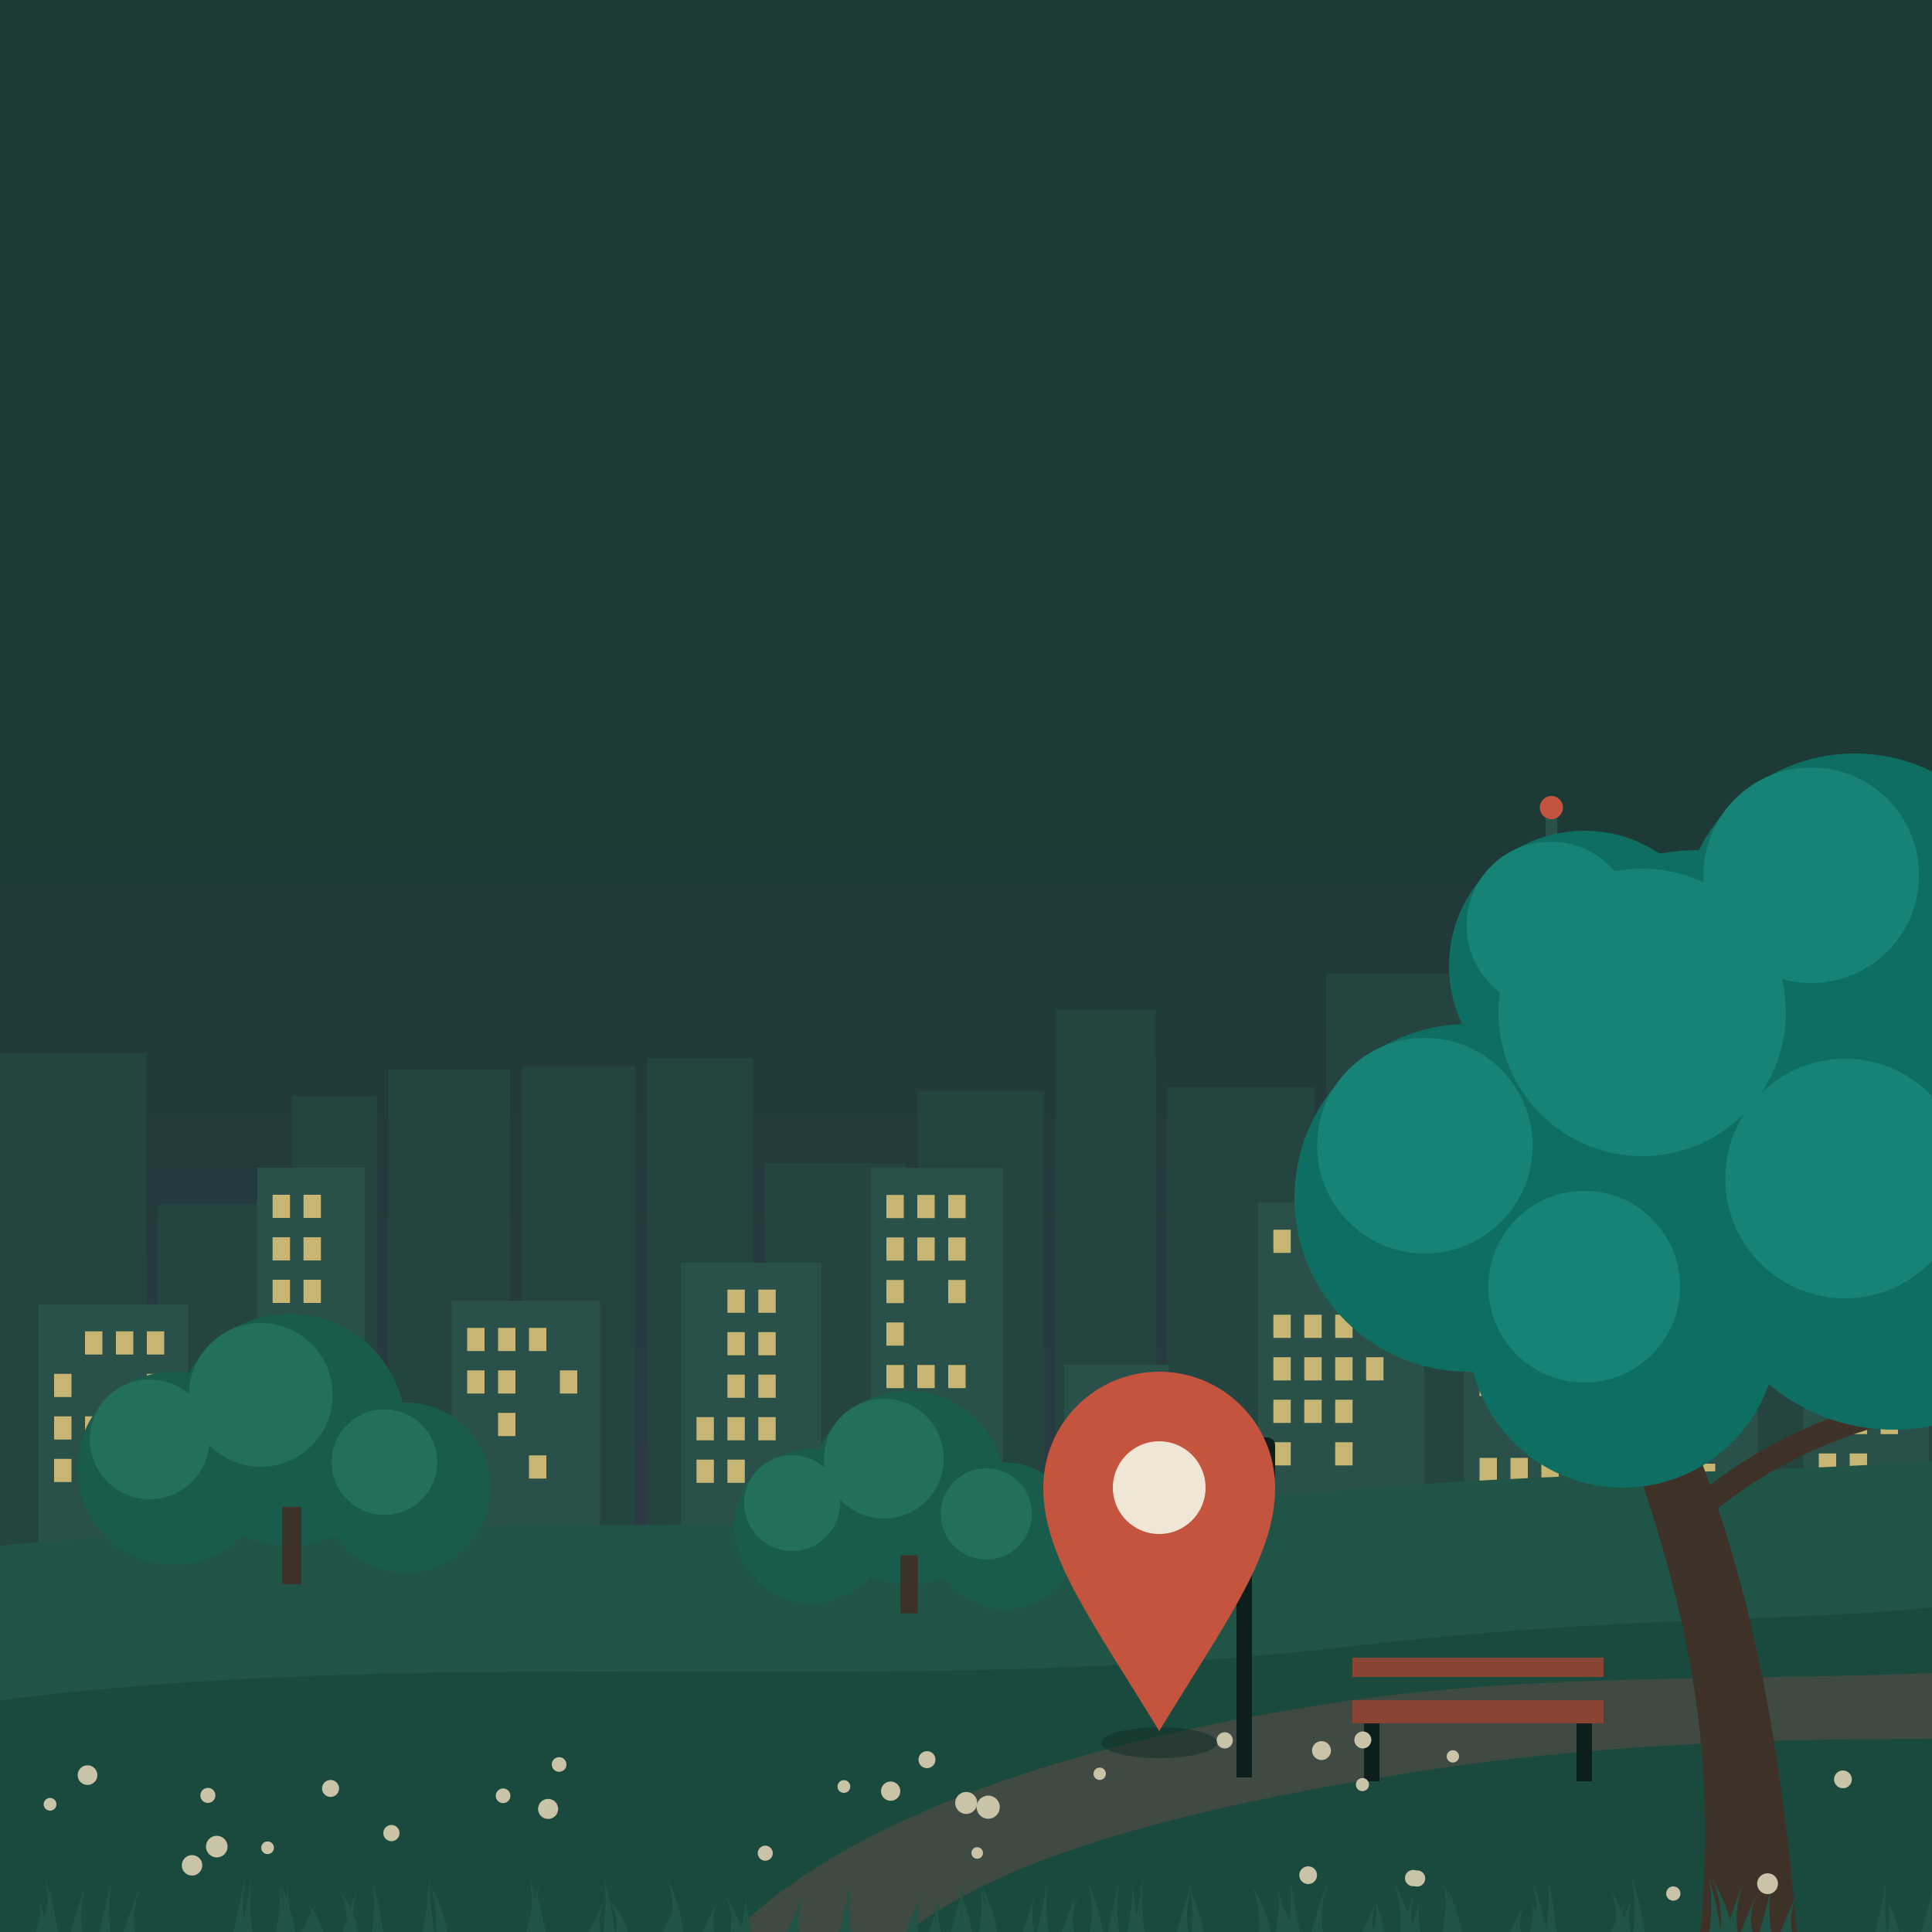
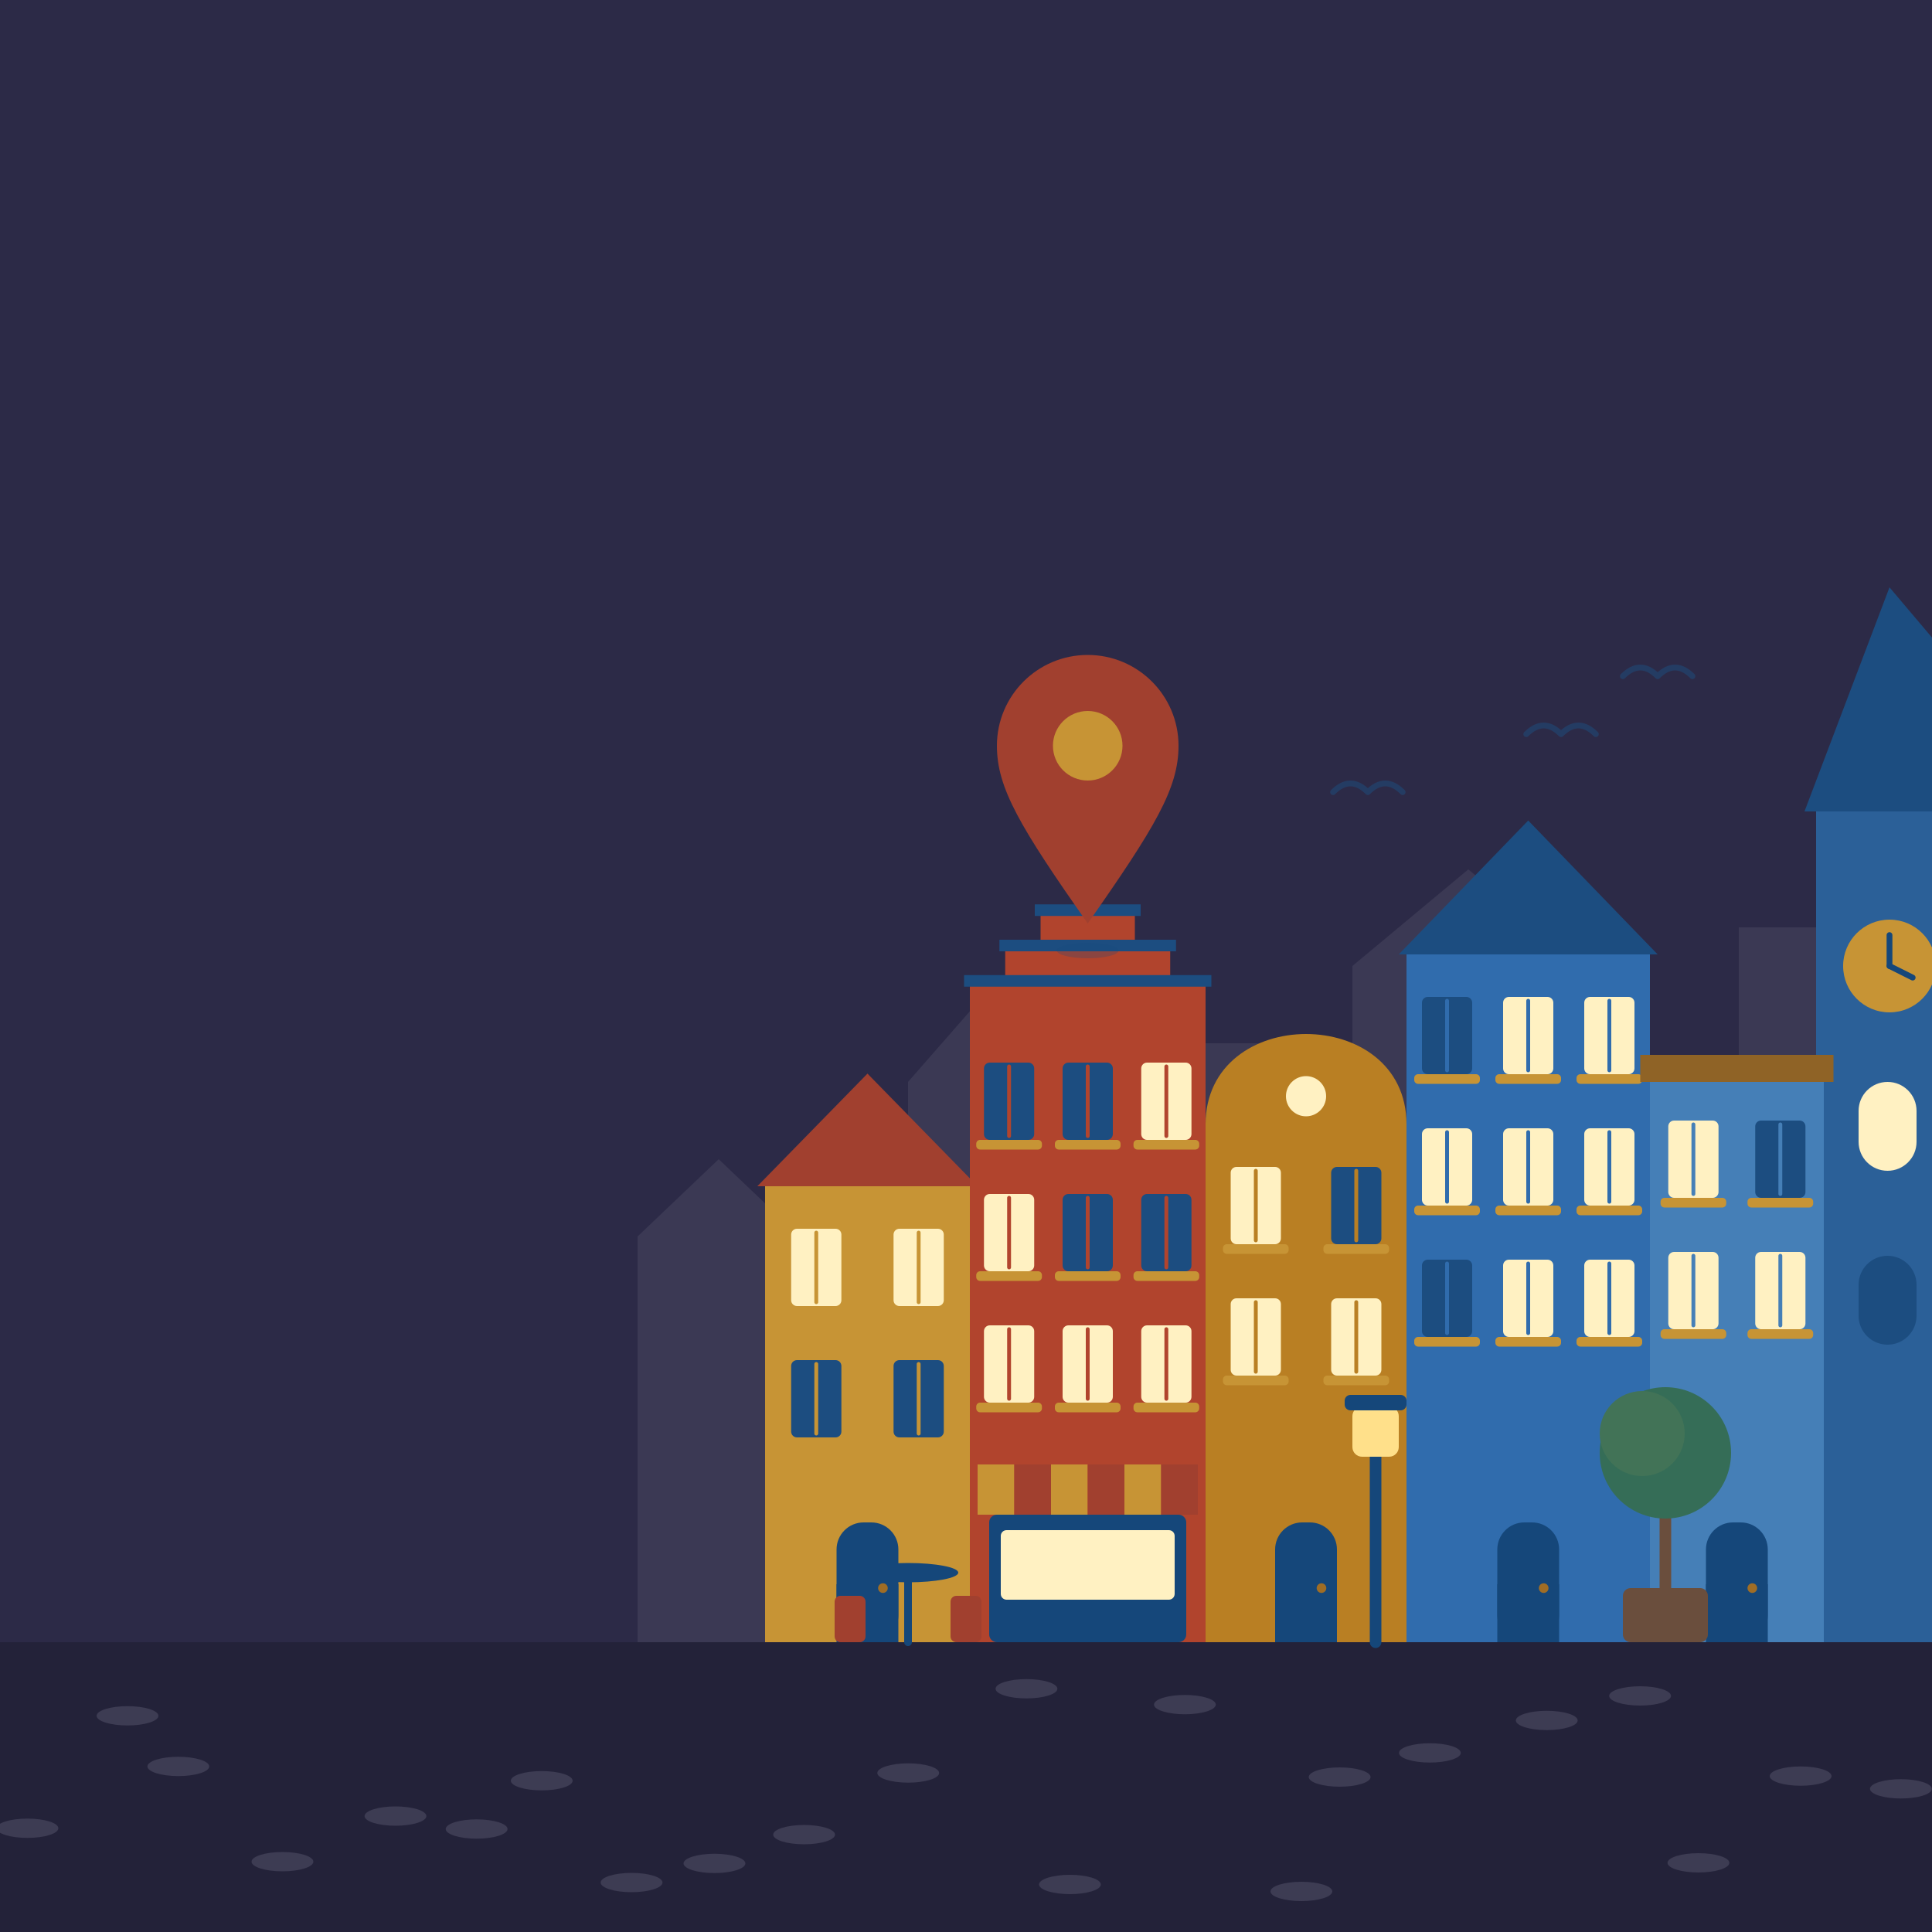
<svg xmlns="http://www.w3.org/2000/svg" viewBox="0 0 1000 1000" width="1000" height="1000">
-   <defs>
-     <linearGradient id="sky" x1="0" y1="0" x2="0" y2="1">
-       <stop offset="0.4" stop-color="#1c3a36" />
-       <stop offset="0.78" stop-color="#2c3a44" />
-     </linearGradient>
-   </defs>
-   <rect x="0" y="0" width="1000" height="1000" fill="url(#sky)" />
-   <rect x="0" y="544.9" width="75.7" height="255.1" fill="#23443f" />
-   <rect x="81.7" y="623.4" width="63.4" height="176.6" fill="#23443f" />
-   <rect x="151.1" y="567.2" width="44" height="232.8" fill="#23443f" />
-   <rect x="201.2" y="553.6" width="62.8" height="246.4" fill="#23443f" />
-   <rect x="270" y="552.2" width="58.9" height="247.8" fill="#23443f" />
-   <rect x="334.9" y="547.7" width="54.9" height="252.3" fill="#23443f" />
-   <rect x="395.8" y="602" width="73.2" height="198" fill="#23443f" />
-   <rect x="475" y="564.5" width="65.5" height="235.5" fill="#23443f" />
-   <rect x="546.5" y="522.5" width="51.7" height="277.5" fill="#23443f" />
-   <rect x="604.2" y="562.8" width="76.2" height="237.2" fill="#23443f" />
-   <rect x="686.4" y="504" width="76.1" height="296" fill="#23443f" />
-   <rect x="768.6" y="553" width="77.8" height="247" fill="#23443f" />
-   <rect x="852.4" y="488" width="47.7" height="312" fill="#23443f" />
-   <rect x="906.1" y="537.7" width="76.2" height="262.3" fill="#23443f" />
-   <rect x="988.3" y="572.4" width="47.8" height="227.6" fill="#23443f" />
-   <rect x="20" y="675.1" width="77.4" height="134.9" fill="#2a504a" />
-   <rect x="44" y="689.1" width="9" height="12" fill="#e2c77a" opacity="0.85" />
-   <rect x="60" y="689.1" width="9" height="12" fill="#e2c77a" opacity="0.85" />
-   <rect x="76" y="689.1" width="9" height="12" fill="#e2c77a" opacity="0.85" />
-   <rect x="28" y="711.1" width="9" height="12" fill="#e2c77a" opacity="0.85" />
-   <rect x="76" y="711.1" width="9" height="12" fill="#e2c77a" opacity="0.85" />
-   <rect x="28" y="733.1" width="9" height="12" fill="#e2c77a" opacity="0.85" />
-   <rect x="44" y="733.1" width="9" height="12" fill="#e2c77a" opacity="0.85" />
-   <rect x="28" y="755.1" width="9" height="12" fill="#e2c77a" opacity="0.85" />
-   <rect x="44" y="755.1" width="9" height="12" fill="#e2c77a" opacity="0.85" />
-   <rect x="60" y="755.1" width="9" height="12" fill="#e2c77a" opacity="0.85" />
-   <rect x="76" y="755.1" width="9" height="12" fill="#e2c77a" opacity="0.85" />
-   <rect x="133.1" y="604.4" width="55.6" height="205.6" fill="#2a504a" />
-   <rect x="141.1" y="618.4" width="9" height="12" fill="#e2c77a" opacity="0.85" />
-   <rect x="157.1" y="618.4" width="9" height="12" fill="#e2c77a" opacity="0.85" />
-   <rect x="141.1" y="640.4" width="9" height="12" fill="#e2c77a" opacity="0.85" />
-   <rect x="157.1" y="640.4" width="9" height="12" fill="#e2c77a" opacity="0.85" />
-   <rect x="141.1" y="662.4" width="9" height="12" fill="#e2c77a" opacity="0.85" />
-   <rect x="157.1" y="662.4" width="9" height="12" fill="#e2c77a" opacity="0.85" />
-   <rect x="141.1" y="684.4" width="9" height="12" fill="#e2c77a" opacity="0.85" />
-   <rect x="157.1" y="684.4" width="9" height="12" fill="#e2c77a" opacity="0.85" />
-   <rect x="157.1" y="706.4" width="9" height="12" fill="#e2c77a" opacity="0.85" />
-   <rect x="141.1" y="728.4" width="9" height="12" fill="#e2c77a" opacity="0.85" />
-   <rect x="141.1" y="750.4" width="9" height="12" fill="#e2c77a" opacity="0.85" />
-   <rect x="157.1" y="750.4" width="9" height="12" fill="#e2c77a" opacity="0.85" />
-   <rect x="233.8" y="673.3" width="76.8" height="136.7" fill="#2a504a" />
-   <rect x="241.8" y="687.3" width="9" height="12" fill="#e2c77a" opacity="0.85" />
-   <rect x="257.8" y="687.3" width="9" height="12" fill="#e2c77a" opacity="0.85" />
-   <rect x="273.8" y="687.3" width="9" height="12" fill="#e2c77a" opacity="0.85" />
-   <rect x="241.8" y="709.3" width="9" height="12" fill="#e2c77a" opacity="0.85" />
-   <rect x="257.8" y="709.3" width="9" height="12" fill="#e2c77a" opacity="0.85" />
-   <rect x="289.8" y="709.3" width="9" height="12" fill="#e2c77a" opacity="0.85" />
-   <rect x="257.8" y="731.3" width="9" height="12" fill="#e2c77a" opacity="0.85" />
-   <rect x="241.8" y="753.3" width="9" height="12" fill="#e2c77a" opacity="0.85" />
-   <rect x="273.8" y="753.3" width="9" height="12" fill="#e2c77a" opacity="0.85" />
-   <rect x="352.5" y="653.5" width="72.7" height="156.5" fill="#2a504a" />
-   <rect x="376.5" y="667.5" width="9" height="12" fill="#e2c77a" opacity="0.85" />
-   <rect x="392.5" y="667.5" width="9" height="12" fill="#e2c77a" opacity="0.85" />
-   <rect x="376.5" y="689.5" width="9" height="12" fill="#e2c77a" opacity="0.85" />
-   <rect x="392.5" y="689.5" width="9" height="12" fill="#e2c77a" opacity="0.85" />
-   <rect x="376.5" y="711.5" width="9" height="12" fill="#e2c77a" opacity="0.85" />
-   <rect x="392.5" y="711.5" width="9" height="12" fill="#e2c77a" opacity="0.85" />
-   <rect x="360.5" y="733.5" width="9" height="12" fill="#e2c77a" opacity="0.85" />
-   <rect x="376.5" y="733.5" width="9" height="12" fill="#e2c77a" opacity="0.85" />
-   <rect x="392.5" y="733.5" width="9" height="12" fill="#e2c77a" opacity="0.85" />
-   <rect x="360.5" y="755.5" width="9" height="12" fill="#e2c77a" opacity="0.85" />
-   <rect x="376.5" y="755.5" width="9" height="12" fill="#e2c77a" opacity="0.85" />
-   <rect x="450.8" y="604.5" width="68.4" height="205.5" fill="#2a504a" />
-   <rect x="458.8" y="618.5" width="9" height="12" fill="#e2c77a" opacity="0.85" />
-   <rect x="474.8" y="618.5" width="9" height="12" fill="#e2c77a" opacity="0.85" />
-   <rect x="490.8" y="618.5" width="9" height="12" fill="#e2c77a" opacity="0.85" />
-   <rect x="458.8" y="640.5" width="9" height="12" fill="#e2c77a" opacity="0.85" />
-   <rect x="474.8" y="640.5" width="9" height="12" fill="#e2c77a" opacity="0.85" />
-   <rect x="490.8" y="640.5" width="9" height="12" fill="#e2c77a" opacity="0.85" />
-   <rect x="458.8" y="662.5" width="9" height="12" fill="#e2c77a" opacity="0.85" />
-   <rect x="490.8" y="662.5" width="9" height="12" fill="#e2c77a" opacity="0.85" />
-   <rect x="458.8" y="684.5" width="9" height="12" fill="#e2c77a" opacity="0.85" />
-   <rect x="458.8" y="706.5" width="9" height="12" fill="#e2c77a" opacity="0.85" />
-   <rect x="474.8" y="706.5" width="9" height="12" fill="#e2c77a" opacity="0.85" />
-   <rect x="490.8" y="706.5" width="9" height="12" fill="#e2c77a" opacity="0.85" />
-   <rect x="458.8" y="728.5" width="9" height="12" fill="#e2c77a" opacity="0.85" />
-   <rect x="474.8" y="728.5" width="9" height="12" fill="#e2c77a" opacity="0.85" />
-   <rect x="474.8" y="750.5" width="9" height="12" fill="#e2c77a" opacity="0.85" />
-   <rect x="490.8" y="750.5" width="9" height="12" fill="#e2c77a" opacity="0.85" />
-   <rect x="550.7" y="706.4" width="54.3" height="103.6" fill="#2a504a" />
-   <rect x="574.7" y="720.4" width="9" height="12" fill="#e2c77a" opacity="0.85" />
-   <rect x="574.7" y="742.4" width="9" height="12" fill="#e2c77a" opacity="0.85" />
-   <rect x="651.1" y="622.5" width="86.1" height="187.5" fill="#2a504a" />
-   <rect x="659.1" y="636.5" width="9" height="12" fill="#e2c77a" opacity="0.85" />
-   <rect x="691.1" y="636.5" width="9" height="12" fill="#e2c77a" opacity="0.85" />
-   <rect x="707.1" y="636.5" width="9" height="12" fill="#e2c77a" opacity="0.85" />
-   <rect x="691.1" y="658.5" width="9" height="12" fill="#e2c77a" opacity="0.85" />
-   <rect x="707.1" y="658.5" width="9" height="12" fill="#e2c77a" opacity="0.85" />
-   <rect x="659.1" y="680.5" width="9" height="12" fill="#e2c77a" opacity="0.85" />
-   <rect x="675.1" y="680.5" width="9" height="12" fill="#e2c77a" opacity="0.85" />
-   <rect x="691.1" y="680.5" width="9" height="12" fill="#e2c77a" opacity="0.85" />
-   <rect x="707.1" y="680.5" width="9" height="12" fill="#e2c77a" opacity="0.85" />
-   <rect x="659.1" y="702.5" width="9" height="12" fill="#e2c77a" opacity="0.85" />
-   <rect x="675.1" y="702.5" width="9" height="12" fill="#e2c77a" opacity="0.85" />
-   <rect x="691.1" y="702.5" width="9" height="12" fill="#e2c77a" opacity="0.85" />
-   <rect x="707.1" y="702.5" width="9" height="12" fill="#e2c77a" opacity="0.85" />
-   <rect x="659.1" y="724.5" width="9" height="12" fill="#e2c77a" opacity="0.85" />
-   <rect x="675.1" y="724.5" width="9" height="12" fill="#e2c77a" opacity="0.85" />
-   <rect x="691.1" y="724.5" width="9" height="12" fill="#e2c77a" opacity="0.85" />
-   <rect x="659.1" y="746.5" width="9" height="12" fill="#e2c77a" opacity="0.85" />
-   <rect x="691.1" y="746.5" width="9" height="12" fill="#e2c77a" opacity="0.85" />
-   <rect x="757.8" y="520.6" width="76.7" height="289.4" fill="#2a504a" />
-   <rect x="797.8" y="534.6" width="9" height="12" fill="#e2c77a" opacity="0.85" />
-   <rect x="813.8" y="534.6" width="9" height="12" fill="#e2c77a" opacity="0.85" />
-   <rect x="781.8" y="556.6" width="9" height="12" fill="#e2c77a" opacity="0.85" />
-   <rect x="765.8" y="578.6" width="9" height="12" fill="#e2c77a" opacity="0.85" />
-   <rect x="797.8" y="578.6" width="9" height="12" fill="#e2c77a" opacity="0.85" />
-   <rect x="813.8" y="578.6" width="9" height="12" fill="#e2c77a" opacity="0.85" />
-   <rect x="781.8" y="600.6" width="9" height="12" fill="#e2c77a" opacity="0.85" />
-   <rect x="765.8" y="622.6" width="9" height="12" fill="#e2c77a" opacity="0.85" />
-   <rect x="797.8" y="622.6" width="9" height="12" fill="#e2c77a" opacity="0.85" />
-   <rect x="765.8" y="644.6" width="9" height="12" fill="#e2c77a" opacity="0.85" />
-   <rect x="797.8" y="644.6" width="9" height="12" fill="#e2c77a" opacity="0.85" />
-   <rect x="765.8" y="666.6" width="9" height="12" fill="#e2c77a" opacity="0.85" />
-   <rect x="781.8" y="666.6" width="9" height="12" fill="#e2c77a" opacity="0.85" />
-   <rect x="813.8" y="666.6" width="9" height="12" fill="#e2c77a" opacity="0.85" />
-   <rect x="765.8" y="688.6" width="9" height="12" fill="#e2c77a" opacity="0.85" />
-   <rect x="781.8" y="688.6" width="9" height="12" fill="#e2c77a" opacity="0.85" />
-   <rect x="797.8" y="688.6" width="9" height="12" fill="#e2c77a" opacity="0.85" />
-   <rect x="813.8" y="688.6" width="9" height="12" fill="#e2c77a" opacity="0.85" />
-   <rect x="765.8" y="710.6" width="9" height="12" fill="#e2c77a" opacity="0.85" />
-   <rect x="781.8" y="732.6" width="9" height="12" fill="#e2c77a" opacity="0.85" />
-   <rect x="797.8" y="732.6" width="9" height="12" fill="#e2c77a" opacity="0.85" />
-   <rect x="765.8" y="754.6" width="9" height="12" fill="#e2c77a" opacity="0.85" />
-   <rect x="781.8" y="754.6" width="9" height="12" fill="#e2c77a" opacity="0.85" />
-   <rect x="797.8" y="754.6" width="9" height="12" fill="#e2c77a" opacity="0.85" />
-   <rect x="813.8" y="754.6" width="9" height="12" fill="#e2c77a" opacity="0.85" />
-   <rect x="854.8" y="567.6" width="55" height="242.4" fill="#2a504a" />
-   <rect x="862.8" y="581.6" width="9" height="12" fill="#e2c77a" opacity="0.85" />
-   <rect x="878.8" y="581.6" width="9" height="12" fill="#e2c77a" opacity="0.85" />
-   <rect x="862.8" y="603.6" width="9" height="12" fill="#e2c77a" opacity="0.85" />
-   <rect x="878.8" y="603.6" width="9" height="12" fill="#e2c77a" opacity="0.85" />
-   <rect x="862.8" y="625.6" width="9" height="12" fill="#e2c77a" opacity="0.85" />
-   <rect x="878.8" y="625.6" width="9" height="12" fill="#e2c77a" opacity="0.85" />
-   <rect x="862.8" y="647.6" width="9" height="12" fill="#e2c77a" opacity="0.85" />
-   <rect x="878.8" y="647.6" width="9" height="12" fill="#e2c77a" opacity="0.85" />
-   <rect x="862.8" y="669.6" width="9" height="12" fill="#e2c77a" opacity="0.85" />
-   <rect x="878.8" y="669.6" width="9" height="12" fill="#e2c77a" opacity="0.85" />
-   <rect x="878.8" y="691.6" width="9" height="12" fill="#e2c77a" opacity="0.85" />
-   <rect x="862.8" y="713.6" width="9" height="12" fill="#e2c77a" opacity="0.85" />
-   <rect x="878.8" y="713.6" width="9" height="12" fill="#e2c77a" opacity="0.85" />
-   <rect x="862.8" y="735.6" width="9" height="12" fill="#e2c77a" opacity="0.85" />
-   <rect x="878.8" y="735.6" width="9" height="12" fill="#e2c77a" opacity="0.85" />
-   <rect x="878.8" y="757.6" width="9" height="12" fill="#e2c77a" opacity="0.85" />
-   <rect x="933.4" y="584.3" width="65" height="225.7" fill="#2a504a" />
-   <rect x="941.4" y="598.3" width="9" height="12" fill="#e2c77a" opacity="0.85" />
-   <rect x="957.4" y="598.3" width="9" height="12" fill="#e2c77a" opacity="0.85" />
-   <rect x="941.4" y="620.3" width="9" height="12" fill="#e2c77a" opacity="0.85" />
-   <rect x="957.4" y="620.3" width="9" height="12" fill="#e2c77a" opacity="0.85" />
-   <rect x="941.4" y="642.3" width="9" height="12" fill="#e2c77a" opacity="0.85" />
-   <rect x="973.4" y="642.3" width="9" height="12" fill="#e2c77a" opacity="0.85" />
-   <rect x="941.4" y="664.3" width="9" height="12" fill="#e2c77a" opacity="0.85" />
-   <rect x="973.4" y="664.3" width="9" height="12" fill="#e2c77a" opacity="0.85" />
-   <rect x="941.4" y="686.3" width="9" height="12" fill="#e2c77a" opacity="0.85" />
-   <rect x="957.4" y="686.3" width="9" height="12" fill="#e2c77a" opacity="0.85" />
-   <rect x="973.4" y="686.3" width="9" height="12" fill="#e2c77a" opacity="0.85" />
-   <rect x="941.4" y="708.3" width="9" height="12" fill="#e2c77a" opacity="0.85" />
-   <rect x="973.4" y="708.3" width="9" height="12" fill="#e2c77a" opacity="0.85" />
-   <rect x="957.4" y="730.3" width="9" height="12" fill="#e2c77a" opacity="0.85" />
-   <rect x="973.4" y="730.3" width="9" height="12" fill="#e2c77a" opacity="0.85" />
-   <rect x="941.4" y="752.3" width="9" height="12" fill="#e2c77a" opacity="0.85" />
-   <rect x="957.4" y="752.3" width="9" height="12" fill="#e2c77a" opacity="0.85" />
-   <rect x="800" y="420" width="6" height="60" fill="#2a504a" />
-   <circle cx="803" cy="418" r="6" fill="#c4543e" />
-   <path d="M0 800C200 780 420 800 640 776C800 760 900 764 1000 756L1000 1000L0 1000Z" fill="#1f5446" />
-   <path d="M0 880C240 850 460 880 700 852C840 836 920 840 1000 832L1000 1000L0 1000Z" fill="#1a4a3d" />
-   <path d="M380 1000C440 940 560 900 700 880C800 866 900 870 1000 866L1000 900C900 900 820 904 740 916C620 934 520 960 470 1000Z" fill="#3f4a42" />
-   <circle cx="90" cy="760" r="50" fill="#1a5c4b" />
-   <circle cx="150" cy="740" r="60" fill="#1a5c4b" />
-   <circle cx="210" cy="770" r="44" fill="#1a5c4b" />
-   <circle cx="77.5" cy="745" r="31" fill="#22705a" />
-   <circle cx="135" cy="722" r="37.2" fill="#22705a" />
-   <circle cx="199" cy="756.8" r="27.3" fill="#22705a" />
-   <rect x="146" y="780" width="10" height="40" fill="#3e3228" />
-   <circle cx="420" cy="790" r="40" fill="#1a5c4b" />
-   <circle cx="470" cy="770" r="50" fill="#1a5c4b" />
-   <circle cx="520" cy="795" r="38" fill="#1a5c4b" />
-   <circle cx="410" cy="778" r="24.8" fill="#22705a" />
-   <circle cx="457.5" cy="755" r="31" fill="#22705a" />
-   <circle cx="510.5" cy="783.6" r="23.6" fill="#22705a" />
-   <rect x="466" y="805" width="9" height="30" fill="#3e3228" />
-   <path d="M880 1000C890 900 870 820 840 740L870 730C900 800 920 880 930 1000Z" fill="#3e3228" />
-   <path d="M870 790C900 760 940 740 980 730" fill="none" stroke="#3e3228" stroke-width="12" stroke-linecap="round" stroke-linejoin="round" />
-   <path d="M856 760C820 730 790 700 760 690" fill="none" stroke="#3e3228" stroke-width="10" stroke-linecap="round" stroke-linejoin="round" />
-   <circle cx="760" cy="620" r="90" fill="#0f6e62" />
-   <circle cx="880" cy="560" r="120" fill="#0f6e62" />
-   <circle cx="980" cy="640" r="100" fill="#0f6e62" />
-   <circle cx="840" cy="690" r="80" fill="#0f6e62" />
-   <circle cx="960" cy="480" r="90" fill="#0f6e62" />
-   <circle cx="820" cy="500" r="70" fill="#0f6e62" />
-   <circle cx="737.5" cy="593" r="55.8" fill="#178276" />
-   <circle cx="850" cy="524" r="74.4" fill="#178276" />
-   <circle cx="955" cy="610" r="62" fill="#178276" />
-   <circle cx="820" cy="666" r="49.6" fill="#178276" />
-   <circle cx="937.5" cy="453" r="55.8" fill="#178276" />
-   <circle cx="802.5" cy="479" r="43.4" fill="#178276" />
-   <rect x="640" y="760" width="8" height="160" fill="#0d1f1d" />
-   <rect x="628" y="744" width="32" height="24" rx="4" fill="#0d1f1d" />
-   <circle cx="644" cy="756" r="10" fill="#f0cf72" />
-   <rect x="700" y="880" width="130" height="12" fill="#8a4434" />
-   <rect x="700" y="858" width="130" height="10" fill="#8a4434" />
-   <rect x="706" y="892" width="8" height="30" fill="#0d1f1d" />
-   <rect x="816" y="892" width="8" height="30" fill="#0d1f1d" />
-   <path d="M378 1000Q379.4 988.9 375.7 981.5Q382 990.8 384 1000ZM910.8 1000Q914.7 985.8 916.9 976.3Q914.8 988.2 916.8 1000ZM550.1 1000Q554.2 987.5 556.8 979.2Q554.1 989.6 556.1 1000ZM573.4 1000Q577.2 984 579 973.3Q577.4 986.6 579.4 1000ZM836.3 1000Q837.6 987 833.8 978.4Q840.3 989.2 842.3 1000ZM146.8 1000Q148.2 984.5 144.5 974.2Q150.8 987.1 152.8 1000ZM651.7 1000Q652.5 985.4 647.6 975.7Q655.7 987.8 657.7 1000ZM781.3 1000Q786.1 990.7 790.2 984.5Q785.3 992.3 787.3 1000ZM838 1000Q842.1 989.1 844.7 981.8Q842 990.9 844 1000ZM729.3 1000Q733.2 989.9 735.1 983.1Q733.3 991.6 735.3 1000ZM120.8 1000Q124.7 982.8 126.8 971.3Q124.8 985.7 126.8 1000ZM977 1000Q979.1 990.5 977.1 984.2Q981 992.1 983 1000ZM616.9 1000Q618.4 985.5 614.8 975.9Q620.9 987.9 622.9 1000ZM884.8 1000Q886.8 983.4 884.6 972.3Q888.8 986.2 890.8 1000ZM142.9 1000Q145.5 985 144.4 975Q146.9 987.5 148.9 1000ZM660.3 1000Q662.8 986.6 661.7 977.6Q664.3 988.8 666.3 1000ZM18.7 1000Q21.5 989.8 21 983Q22.7 991.5 24.7 1000ZM725.2 1000Q729.4 987.2 732.1 978.6Q729.2 989.3 731.2 1000ZM536.8 1000Q540.5 983.1 542.3 971.8Q540.8 985.9 542.8 1000ZM318.9 1000Q319.8 989.8 314.9 982.9Q322.9 991.5 324.9 1000ZM36.6 1000Q41.4 983.2 45.6 972.1Q40.6 986 42.6 1000ZM748.4 1000Q752.1 990 753.9 983.4Q752.4 991.7 754.4 1000ZM124.7 1000Q128.4 983 130.1 971.7Q128.7 985.8 130.7 1000ZM746.6 1000Q749.2 985.5 748.3 975.9Q750.6 987.9 752.6 1000ZM845.4 1000Q847.2 982.3 844.3 970.6Q849.4 985.3 851.4 1000ZM434.4 1000Q438.3 984.4 440.3 974Q438.4 987 440.4 1000ZM407.6 1000Q412.9 986.9 418.1 978.2Q411.6 989.1 413.6 1000ZM272.9 1000Q276.8 989.1 278.9 981.8Q276.9 990.9 278.9 1000ZM274 1000Q276.1 982.9 274.2 971.5Q278 985.8 280 1000ZM921.6 1000Q926.5 987.6 930.8 979.3Q925.6 989.7 927.6 1000ZM748.1 1000Q749.8 984.4 746.6 974Q752.1 987 754.1 1000ZM161.3 1000Q162.7 990.7 159.1 984.5Q165.3 992.3 167.3 1000ZM663.6 1000Q665.3 990.4 662.3 984Q667.6 992 669.6 1000ZM564 1000Q566.2 989.6 564.3 982.7Q568 991.3 570 1000ZM225.4 1000Q226.5 984.9 222.3 974.9Q229.4 987.4 231.4 1000ZM994.5 1000Q998.5 985.6 1000.9 976Q998.5 988 1000.5 1000ZM549.6 1000Q554.8 986.5 560.1 977.5Q553.6 988.8 555.6 1000ZM890.7 1000Q891.5 983.6 886.2 972.7Q894.7 986.3 896.7 1000ZM586.5 1000Q590.2 982.5 591.7 970.9Q590.5 985.4 592.5 1000ZM510 1000Q511.4 985.2 507.8 975.3Q514 987.6 516 1000ZM724.7 1000Q725.6 983.9 720.8 973.2Q728.7 986.6 730.7 1000ZM506.8 1000Q509.1 985.6 507.4 976.1Q510.8 988 512.8 1000ZM678.7 1000Q683.6 982.7 688.2 971.2Q682.7 985.6 684.7 1000ZM304.8 1000Q309.5 989.6 313.4 982.7Q308.8 991.4 310.8 1000ZM609 1000Q613.7 983.5 617.9 972.6Q613 986.3 615 1000ZM276.4 1000Q278.5 985.7 276.3 976.2Q280.4 988.1 282.4 1000ZM794.5 1000Q796.2 984.8 793.3 974.6Q798.5 987.3 800.5 1000ZM497.1 1000Q498.9 985.7 495.9 976.1Q501.1 988 503.1 1000ZM179.5 1000Q180.4 986.7 175.6 977.9Q183.5 988.9 185.5 1000ZM492.2 1000Q496.7 982.5 500.4 970.9Q496.2 985.5 498.2 1000ZM51.3 1000Q55.4 983.6 57.8 972.6Q55.3 986.3 57.3 1000ZM705.2 1000Q709.4 990.8 712.3 984.6Q709.2 992.3 711.2 1000ZM192.4 1000Q194.6 983.8 192.6 973Q196.4 986.5 198.4 1000ZM363.6 1000Q368.4 989.4 372.5 982.4Q367.6 991.2 369.6 1000ZM218.8 1000Q221.9 983.1 222 971.9Q222.8 986 224.8 1000ZM145.5 1000Q148.6 985.1 149 975.2Q149.5 987.6 151.5 1000ZM24 1000Q25.9 983.6 23.4 972.6Q28 986.3 30 1000ZM20.9 1000Q25 984.1 27.5 973.5Q24.9 986.8 26.9 1000ZM382.8 1000Q385.9 989.3 386.2 982.2Q386.8 991.1 388.8 1000ZM583.4 1000Q586.4 984.8 586.3 974.7Q587.4 987.3 589.4 1000ZM564.8 1000Q566.3 984.5 562.9 974.2Q568.8 987.1 570.8 1000ZM177.6 1000Q181.8 986.6 184.7 977.7Q181.6 988.9 183.6 1000ZM799.8 1000Q802.5 983.3 801.8 972.2Q803.8 986.1 805.8 1000ZM710.7 1000Q713.2 990 711.9 983.4Q714.7 991.7 716.7 1000ZM63.8 1000Q69.2 983.5 74.8 972.5Q67.8 986.2 69.8 1000ZM666.7 1000Q669.1 984.2 667.6 973.7Q670.7 986.9 672.7 1000ZM791.9 1000Q794.3 990.2 792.8 983.7Q795.9 991.9 797.9 1000ZM347.8 1000Q349.2 983.2 345.6 972Q351.8 986 353.8 1000ZM156.1 1000Q160.8 990.2 164.6 983.7Q160.1 991.8 162.1 1000ZM312.4 1000Q314.5 982.9 312.4 971.5Q316.4 985.7 318.4 1000ZM833.7 1000Q838.6 989.2 843.1 982.1Q837.7 991 839.7 1000ZM970.7 1000Q974.6 983.1 976.7 971.8Q974.7 985.9 976.7 1000ZM893.4 1000Q898.6 982.8 903.8 971.3Q897.4 985.6 899.4 1000ZM272.4 1000Q276.8 983.4 279.9 972.3Q276.4 986.1 278.4 1000ZM342.9 1000Q347.8 989.5 352.3 982.5Q346.9 991.2 348.9 1000ZM469.4 1000Q474.2 986.2 478.6 977Q473.4 988.5 475.4 1000ZM480.8 1000Q484.7 988.7 486.8 981.2Q484.8 990.6 486.8 1000ZM529.3 1000Q533.3 988.5 535.4 980.9Q533.3 990.5 535.3 1000ZM901 1000Q905.5 988.8 909 981.3Q905 990.7 907 1000ZM750.7 1000Q752.2 986.3 748.8 977.2Q754.7 988.6 756.7 1000Z" fill="#1f5446" />
-   <circle cx="677.1" cy="970.6" r="4.6" fill="#c9c3a8" />
-   <circle cx="511.5" cy="935.4" r="6" fill="#c9c3a8" />
-   <circle cx="289.4" cy="913.3" r="3.8" fill="#c9c3a8" />
-   <circle cx="260.4" cy="929.5" r="3.8" fill="#c9c3a8" />
-   <circle cx="107.6" cy="929.3" r="3.9" fill="#c9c3a8" />
-   <circle cx="569.2" cy="918.1" r="3.2" fill="#c9c3a8" />
-   <circle cx="202.6" cy="948.8" r="4.2" fill="#c9c3a8" />
-   <circle cx="733.5" cy="972.3" r="4.2" fill="#c9c3a8" />
-   <circle cx="99.4" cy="965.5" r="5.3" fill="#c9c3a8" />
-   <circle cx="396.1" cy="959.2" r="3.9" fill="#c9c3a8" />
-   <circle cx="914.9" cy="975" r="5.4" fill="#c9c3a8" />
-   <circle cx="953.9" cy="921" r="4.6" fill="#c9c3a8" />
-   <circle cx="731.4" cy="972.1" r="4.2" fill="#c9c3a8" />
-   <circle cx="138.5" cy="956.4" r="3.3" fill="#c9c3a8" />
-   <circle cx="705.4" cy="900.6" r="4.4" fill="#c9c3a8" />
-   <circle cx="479.8" cy="910.8" r="4.4" fill="#c9c3a8" />
-   <circle cx="500.1" cy="933.2" r="5.7" fill="#c9c3a8" />
-   <circle cx="866.1" cy="980.1" r="3.7" fill="#c9c3a8" />
-   <circle cx="25.9" cy="933.9" r="3.3" fill="#c9c3a8" />
-   <circle cx="705.2" cy="923.7" r="3.4" fill="#c9c3a8" />
-   <circle cx="283.7" cy="936.3" r="5.2" fill="#c9c3a8" />
-   <circle cx="461" cy="927.1" r="5" fill="#c9c3a8" />
-   <circle cx="45.3" cy="918.8" r="5.1" fill="#c9c3a8" />
-   <circle cx="752" cy="909.1" r="3.2" fill="#c9c3a8" />
-   <circle cx="505.8" cy="959.1" r="3" fill="#c9c3a8" />
-   <circle cx="436.8" cy="924.7" r="3.3" fill="#c9c3a8" />
-   <circle cx="171.1" cy="925.7" r="4.4" fill="#c9c3a8" />
-   <circle cx="112.2" cy="955.8" r="5.6" fill="#c9c3a8" />
-   <circle cx="684" cy="906.1" r="4.9" fill="#c9c3a8" />
-   <circle cx="633.9" cy="900.8" r="4.2" fill="#c9c3a8" />
-   <ellipse cx="600" cy="902" rx="30" ry="8" fill="#0f2a24" opacity="0.5" />
-   <path d="M600 896C566 840 540 806 540 770A60 60 0 0 1 660 770C660 806 634 840 600 896Z" fill="#c4543e" />
-   <circle cx="600" cy="770" r="24" fill="#f0e6d6" />
+   <rect x="0" y="0" width="1000" height="1000" fill="#2c2a47" />
+   <rect x="0" y="850" width="1000" height="150" fill="#232239" />
+   <path d="M330 850L330 640L372 600L414 640L414 610L470 610L470 560L505 520L540 560L540 600L620 600L620 540L700 540L700 500L760 450L820 500L820 560L900 560L900 480L1000 480L1000 850Z" fill="#3b3954" />
+   <ellipse cx="14.2" cy="946.3" rx="16" ry="5" fill="#4e4c64" opacity="0.6" />
+   <ellipse cx="66" cy="888.1" rx="16" ry="5" fill="#4e4c64" opacity="0.6" />
+   <ellipse cx="92.3" cy="914.3" rx="16" ry="5" fill="#4e4c64" opacity="0.6" />
+   <ellipse cx="146.2" cy="963.6" rx="16" ry="5" fill="#4e4c64" opacity="0.6" />
+   <ellipse cx="204.7" cy="940" rx="16" ry="5" fill="#4e4c64" opacity="0.6" />
+   <ellipse cx="246.7" cy="946.7" rx="16" ry="5" fill="#4e4c64" opacity="0.6" />
+   <ellipse cx="280.4" cy="921.7" rx="16" ry="5" fill="#4e4c64" opacity="0.6" />
+   <ellipse cx="326.9" cy="974.4" rx="16" ry="5" fill="#4e4c64" opacity="0.6" />
+   <ellipse cx="369.8" cy="964.5" rx="16" ry="5" fill="#4e4c64" opacity="0.6" />
+   <ellipse cx="416.2" cy="949.6" rx="16" ry="5" fill="#4e4c64" opacity="0.6" />
+   <ellipse cx="470.1" cy="917.7" rx="16" ry="5" fill="#4e4c64" opacity="0.6" />
+   <ellipse cx="531.3" cy="874.1" rx="16" ry="5" fill="#4e4c64" opacity="0.6" />
+   <ellipse cx="553.8" cy="975.4" rx="16" ry="5" fill="#4e4c64" opacity="0.6" />
+   <ellipse cx="613.3" cy="882.3" rx="16" ry="5" fill="#4e4c64" opacity="0.6" />
+   <ellipse cx="673.6" cy="979" rx="16" ry="5" fill="#4e4c64" opacity="0.6" />
+   <ellipse cx="693.4" cy="919.8" rx="16" ry="5" fill="#4e4c64" opacity="0.6" />
+   <ellipse cx="740.1" cy="907.3" rx="16" ry="5" fill="#4e4c64" opacity="0.6" />
+   <ellipse cx="800.6" cy="890.5" rx="16" ry="5" fill="#4e4c64" opacity="0.6" />
+   <ellipse cx="848.9" cy="877.8" rx="16" ry="5" fill="#4e4c64" opacity="0.6" />
+   <ellipse cx="879.1" cy="964.2" rx="16" ry="5" fill="#4e4c64" opacity="0.6" />
+   <ellipse cx="932" cy="919.3" rx="16" ry="5" fill="#4e4c64" opacity="0.6" />
+   <ellipse cx="983.9" cy="925.9" rx="16" ry="5" fill="#4e4c64" opacity="0.6" />
+   <rect x="940" y="420" width="80" height="430" fill="#2b6098" />
+   <path d="M934 420L1000 420L1000 330L978 304Z" fill="#1c4d80" />
+   <circle cx="978" cy="500" r="24" fill="#c79435" />
+   <path d="M978 500L978 484" fill="none" stroke="#15477a" stroke-width="3" stroke-linecap="round" stroke-linejoin="round" />
+   <path d="M978 500L990 506" fill="none" stroke="#15477a" stroke-width="3" stroke-linecap="round" stroke-linejoin="round" />
+   <rect x="962" y="560" width="30" height="46" rx="15" fill="#FFF1C2" />
+   <rect x="962" y="650" width="30" height="46" rx="15" fill="#1c4d80" />
+   <rect x="396" y="614" width="106" height="236" fill="#c79435" />
+   <path d="M392 614L506 614L449 555.7Z" fill="#a1402f" />
+   <rect x="409.5" y="636" width="26" height="40" rx="3" fill="#FFF1C2" />
+   <path d="M422.5 638L422.5 674" fill="none" stroke="#c79435" stroke-width="2" stroke-linecap="round" stroke-linejoin="round" />
+   <rect x="405.5" y="676" width="34" height="5" rx="2" fill="#c79435" />
+   <rect x="462.5" y="636" width="26" height="40" rx="3" fill="#FFF1C2" />
+   <path d="M475.5 638L475.5 674" fill="none" stroke="#c79435" stroke-width="2" stroke-linecap="round" stroke-linejoin="round" />
+   <rect x="458.5" y="676" width="34" height="5" rx="2" fill="#c79435" />
+   <rect x="409.5" y="704" width="26" height="40" rx="3" fill="#1c4d80" />
+   <path d="M422.5 706L422.5 742" fill="none" stroke="#c79435" stroke-width="2" stroke-linecap="round" stroke-linejoin="round" />
+   <rect x="405.5" y="744" width="34" height="5" rx="2" fill="#c79435" />
+   <rect x="462.5" y="704" width="26" height="40" rx="3" fill="#1c4d80" />
+   <path d="M475.5 706L475.5 742" fill="none" stroke="#c79435" stroke-width="2" stroke-linecap="round" stroke-linejoin="round" />
+   <rect x="458.5" y="744" width="34" height="5" rx="2" fill="#c79435" />
+   <rect x="433" y="788" width="32" height="62" rx="14" fill="#15477a" />
+   <rect x="433" y="820" width="32" height="30" fill="#15477a" />
+   <circle cx="457" cy="822" r="2.5" fill="#9f6d25" />
+   <rect x="502" y="528" width="122" height="322" fill="#b1442d" />
+   <rect x="502" y="509.7" width="122" height="19.3" fill="#b1442d" />
+   <rect x="520.3" y="491.4" width="85.4" height="19.3" fill="#b1442d" />
+   <rect x="538.6" y="473.1" width="48.8" height="19.3" fill="#b1442d" />
+   <rect x="499" y="504.7" width="128" height="6" fill="#1c4d80" />
+   <rect x="517.3" y="486.4" width="91.4" height="6" fill="#1c4d80" />
+   <rect x="535.6" y="468.1" width="54.8" height="6" fill="#1c4d80" />
+   <rect x="509.3" y="550" width="26" height="40" rx="3" fill="#1c4d80" />
+   <path d="M522.3 552L522.3 588" fill="none" stroke="#b1442d" stroke-width="2" stroke-linecap="round" stroke-linejoin="round" />
+   <rect x="505.3" y="590" width="34" height="5" rx="2" fill="#c79435" />
+   <rect x="550" y="550" width="26" height="40" rx="3" fill="#1c4d80" />
+   <path d="M563 552L563 588" fill="none" stroke="#b1442d" stroke-width="2" stroke-linecap="round" stroke-linejoin="round" />
+   <rect x="546" y="590" width="34" height="5" rx="2" fill="#c79435" />
+   <rect x="590.7" y="550" width="26" height="40" rx="3" fill="#FFF1C2" />
+   <path d="M603.7 552L603.7 588" fill="none" stroke="#b1442d" stroke-width="2" stroke-linecap="round" stroke-linejoin="round" />
+   <rect x="586.7" y="590" width="34" height="5" rx="2" fill="#c79435" />
+   <rect x="509.3" y="618" width="26" height="40" rx="3" fill="#FFF1C2" />
+   <path d="M522.3 620L522.3 656" fill="none" stroke="#b1442d" stroke-width="2" stroke-linecap="round" stroke-linejoin="round" />
+   <rect x="505.3" y="658" width="34" height="5" rx="2" fill="#c79435" />
+   <rect x="550" y="618" width="26" height="40" rx="3" fill="#1c4d80" />
+   <path d="M563 620L563 656" fill="none" stroke="#b1442d" stroke-width="2" stroke-linecap="round" stroke-linejoin="round" />
+   <rect x="546" y="658" width="34" height="5" rx="2" fill="#c79435" />
+   <rect x="590.7" y="618" width="26" height="40" rx="3" fill="#1c4d80" />
+   <path d="M603.7 620L603.7 656" fill="none" stroke="#b1442d" stroke-width="2" stroke-linecap="round" stroke-linejoin="round" />
+   <rect x="586.7" y="658" width="34" height="5" rx="2" fill="#c79435" />
+   <rect x="509.3" y="686" width="26" height="40" rx="3" fill="#FFF1C2" />
+   <path d="M522.3 688L522.3 724" fill="none" stroke="#b1442d" stroke-width="2" stroke-linecap="round" stroke-linejoin="round" />
+   <rect x="505.3" y="726" width="34" height="5" rx="2" fill="#c79435" />
+   <rect x="550" y="686" width="26" height="40" rx="3" fill="#FFF1C2" />
+   <path d="M563 688L563 724" fill="none" stroke="#b1442d" stroke-width="2" stroke-linecap="round" stroke-linejoin="round" />
+   <rect x="546" y="726" width="34" height="5" rx="2" fill="#c79435" />
+   <rect x="590.7" y="686" width="26" height="40" rx="3" fill="#FFF1C2" />
+   <path d="M603.7 688L603.7 724" fill="none" stroke="#b1442d" stroke-width="2" stroke-linecap="round" stroke-linejoin="round" />
+   <rect x="586.7" y="726" width="34" height="5" rx="2" fill="#c79435" />
+   <rect x="512" y="784" width="102" height="66" rx="4" fill="#15477a" />
+   <rect x="518" y="792" width="90" height="36" rx="3" fill="#FFF1C2" />
+   <rect x="506" y="758" width="19" height="26" fill="#c79435" />
+   <rect x="525" y="758" width="19" height="26" fill="#a1402f" />
+   <rect x="544" y="758" width="19" height="26" fill="#c79435" />
+   <rect x="563" y="758" width="19" height="26" fill="#a1402f" />
+   <rect x="582" y="758" width="19" height="26" fill="#c79435" />
+   <rect x="601" y="758" width="19" height="26" fill="#a1402f" />
+   <rect x="624" y="582" width="104" height="268" fill="#b97f23" />
+   <path d="M624 582C624 519.6 728 519.6 728 582Z" fill="#b97f23" />
+   <circle cx="676" cy="567.4" r="10.4" fill="#FFF1C2" />
+   <rect x="637" y="604" width="26" height="40" rx="3" fill="#FFF1C2" />
+   <path d="M650 606L650 642" fill="none" stroke="#b97f23" stroke-width="2" stroke-linecap="round" stroke-linejoin="round" />
+   <rect x="633" y="644" width="34" height="5" rx="2" fill="#c79435" />
+   <rect x="689" y="604" width="26" height="40" rx="3" fill="#1c4d80" />
+   <path d="M702 606L702 642" fill="none" stroke="#b97f23" stroke-width="2" stroke-linecap="round" stroke-linejoin="round" />
+   <rect x="685" y="644" width="34" height="5" rx="2" fill="#c79435" />
+   <rect x="637" y="672" width="26" height="40" rx="3" fill="#FFF1C2" />
+   <path d="M650 674L650 710" fill="none" stroke="#b97f23" stroke-width="2" stroke-linecap="round" stroke-linejoin="round" />
+   <rect x="633" y="712" width="34" height="5" rx="2" fill="#c79435" />
+   <rect x="689" y="672" width="26" height="40" rx="3" fill="#FFF1C2" />
+   <path d="M702 674L702 710" fill="none" stroke="#b97f23" stroke-width="2" stroke-linecap="round" stroke-linejoin="round" />
+   <rect x="685" y="712" width="34" height="5" rx="2" fill="#c79435" />
+   <rect x="660" y="788" width="32" height="62" rx="14" fill="#15477a" />
+   <rect x="660" y="820" width="32" height="30" fill="#15477a" />
+   <circle cx="684" cy="822" r="2.5" fill="#9f6d25" />
+   <rect x="728" y="494" width="126" height="356" fill="#306cad" />
+   <path d="M724 494L858 494L791 424.7Z" fill="#1c4d80" />
+   <rect x="736" y="516" width="26" height="40" rx="3" fill="#1c4d80" />
+   <path d="M749 518L749 554" fill="none" stroke="#306cad" stroke-width="2" stroke-linecap="round" stroke-linejoin="round" />
+   <rect x="732" y="556" width="34" height="5" rx="2" fill="#c79435" />
+   <rect x="778" y="516" width="26" height="40" rx="3" fill="#FFF1C2" />
+   <path d="M791 518L791 554" fill="none" stroke="#306cad" stroke-width="2" stroke-linecap="round" stroke-linejoin="round" />
+   <rect x="774" y="556" width="34" height="5" rx="2" fill="#c79435" />
+   <rect x="820" y="516" width="26" height="40" rx="3" fill="#FFF1C2" />
+   <path d="M833 518L833 554" fill="none" stroke="#306cad" stroke-width="2" stroke-linecap="round" stroke-linejoin="round" />
+   <rect x="816" y="556" width="34" height="5" rx="2" fill="#c79435" />
+   <rect x="736" y="584" width="26" height="40" rx="3" fill="#FFF1C2" />
+   <path d="M749 586L749 622" fill="none" stroke="#306cad" stroke-width="2" stroke-linecap="round" stroke-linejoin="round" />
+   <rect x="732" y="624" width="34" height="5" rx="2" fill="#c79435" />
+   <rect x="778" y="584" width="26" height="40" rx="3" fill="#FFF1C2" />
+   <path d="M791 586L791 622" fill="none" stroke="#306cad" stroke-width="2" stroke-linecap="round" stroke-linejoin="round" />
+   <rect x="774" y="624" width="34" height="5" rx="2" fill="#c79435" />
+   <rect x="820" y="584" width="26" height="40" rx="3" fill="#FFF1C2" />
+   <path d="M833 586L833 622" fill="none" stroke="#306cad" stroke-width="2" stroke-linecap="round" stroke-linejoin="round" />
+   <rect x="816" y="624" width="34" height="5" rx="2" fill="#c79435" />
+   <rect x="736" y="652" width="26" height="40" rx="3" fill="#1c4d80" />
+   <path d="M749 654L749 690" fill="none" stroke="#306cad" stroke-width="2" stroke-linecap="round" stroke-linejoin="round" />
+   <rect x="732" y="692" width="34" height="5" rx="2" fill="#c79435" />
+   <rect x="778" y="652" width="26" height="40" rx="3" fill="#FFF1C2" />
+   <path d="M791 654L791 690" fill="none" stroke="#306cad" stroke-width="2" stroke-linecap="round" stroke-linejoin="round" />
+   <rect x="774" y="692" width="34" height="5" rx="2" fill="#c79435" />
+   <rect x="820" y="652" width="26" height="40" rx="3" fill="#FFF1C2" />
+   <path d="M833 654L833 690" fill="none" stroke="#306cad" stroke-width="2" stroke-linecap="round" stroke-linejoin="round" />
+   <rect x="816" y="692" width="34" height="5" rx="2" fill="#c79435" />
+   <rect x="775" y="788" width="32" height="62" rx="14" fill="#15477a" />
+   <rect x="775" y="820" width="32" height="30" fill="#15477a" />
+   <circle cx="799" cy="822" r="2.5" fill="#9f6d25" />
+   <rect x="854" y="558" width="90" height="292" fill="#457fb7" />
+   <rect x="849" y="546" width="100" height="14" fill="#8f6326" />
+   <rect x="863.5" y="580" width="26" height="40" rx="3" fill="#FFF1C2" />
+   <path d="M876.5 582L876.5 618" fill="none" stroke="#457fb7" stroke-width="2" stroke-linecap="round" stroke-linejoin="round" />
+   <rect x="859.5" y="620" width="34" height="5" rx="2" fill="#c79435" />
+   <rect x="908.5" y="580" width="26" height="40" rx="3" fill="#1c4d80" />
+   <path d="M921.5 582L921.5 618" fill="none" stroke="#457fb7" stroke-width="2" stroke-linecap="round" stroke-linejoin="round" />
+   <rect x="904.5" y="620" width="34" height="5" rx="2" fill="#c79435" />
+   <rect x="863.5" y="648" width="26" height="40" rx="3" fill="#FFF1C2" />
+   <path d="M876.5 650L876.5 686" fill="none" stroke="#457fb7" stroke-width="2" stroke-linecap="round" stroke-linejoin="round" />
+   <rect x="859.5" y="688" width="34" height="5" rx="2" fill="#c79435" />
+   <rect x="908.5" y="648" width="26" height="40" rx="3" fill="#FFF1C2" />
+   <path d="M921.5 650L921.5 686" fill="none" stroke="#457fb7" stroke-width="2" stroke-linecap="round" stroke-linejoin="round" />
+   <rect x="904.5" y="688" width="34" height="5" rx="2" fill="#c79435" />
+   <rect x="883" y="788" width="32" height="62" rx="14" fill="#15477a" />
+   <rect x="883" y="820" width="32" height="30" fill="#15477a" />
+   <circle cx="907" cy="822" r="2.5" fill="#9f6d25" />
+   <path d="M712 850L712 748" fill="none" stroke="#15477a" stroke-width="6" stroke-linecap="round" stroke-linejoin="round" />
+   <rect x="700" y="728" width="24" height="26" rx="5" fill="#FFE08A" />
+   <rect x="696" y="722" width="32" height="8" rx="3" fill="#15477a" />
+   <rect x="840" y="822" width="44" height="28" rx="4" fill="#6a4e3d" />
+   <path d="M862 822L862 780" fill="none" stroke="#6a4e3d" stroke-width="6" stroke-linecap="round" stroke-linejoin="round" />
+   <circle cx="862" cy="752" r="34" fill="#356d57" />
+   <circle cx="850" cy="742" r="22" fill="#427357" />
+   <path d="M470 850L470 816" fill="none" stroke="#15477a" stroke-width="4" stroke-linecap="round" stroke-linejoin="round" />
+   <ellipse cx="470" cy="814" rx="26" ry="5" fill="#15477a" />
+   <rect x="432" y="826" width="16" height="24" rx="3" fill="#a1402f" />
+   <rect x="492" y="826" width="16" height="24" rx="3" fill="#a1402f" />
+   <path d="M563 478C528 428 516 408 516 386A47 47 0 1 1 610 386C610 408 598 428 563 478Z" fill="#a1402f" />
+   <circle cx="563" cy="386" r="18" fill="#c79435" />
+   <ellipse cx="563" cy="492" rx="16" ry="4" fill="#15477a" opacity="0.25" />
+   <path d="M790 380q9 -9 18 0q9 -9 18 0" fill="none" stroke="#1c4d80" stroke-width="3" stroke-linecap="round" stroke-linejoin="round" opacity="0.5" />
+   <path d="M840 350q9 -9 18 0q9 -9 18 0" fill="none" stroke="#1c4d80" stroke-width="3" stroke-linecap="round" stroke-linejoin="round" opacity="0.5" />
+   <path d="M690 410q9 -9 18 0q9 -9 18 0" fill="none" stroke="#1c4d80" stroke-width="3" stroke-linecap="round" stroke-linejoin="round" opacity="0.5" />
</svg>
